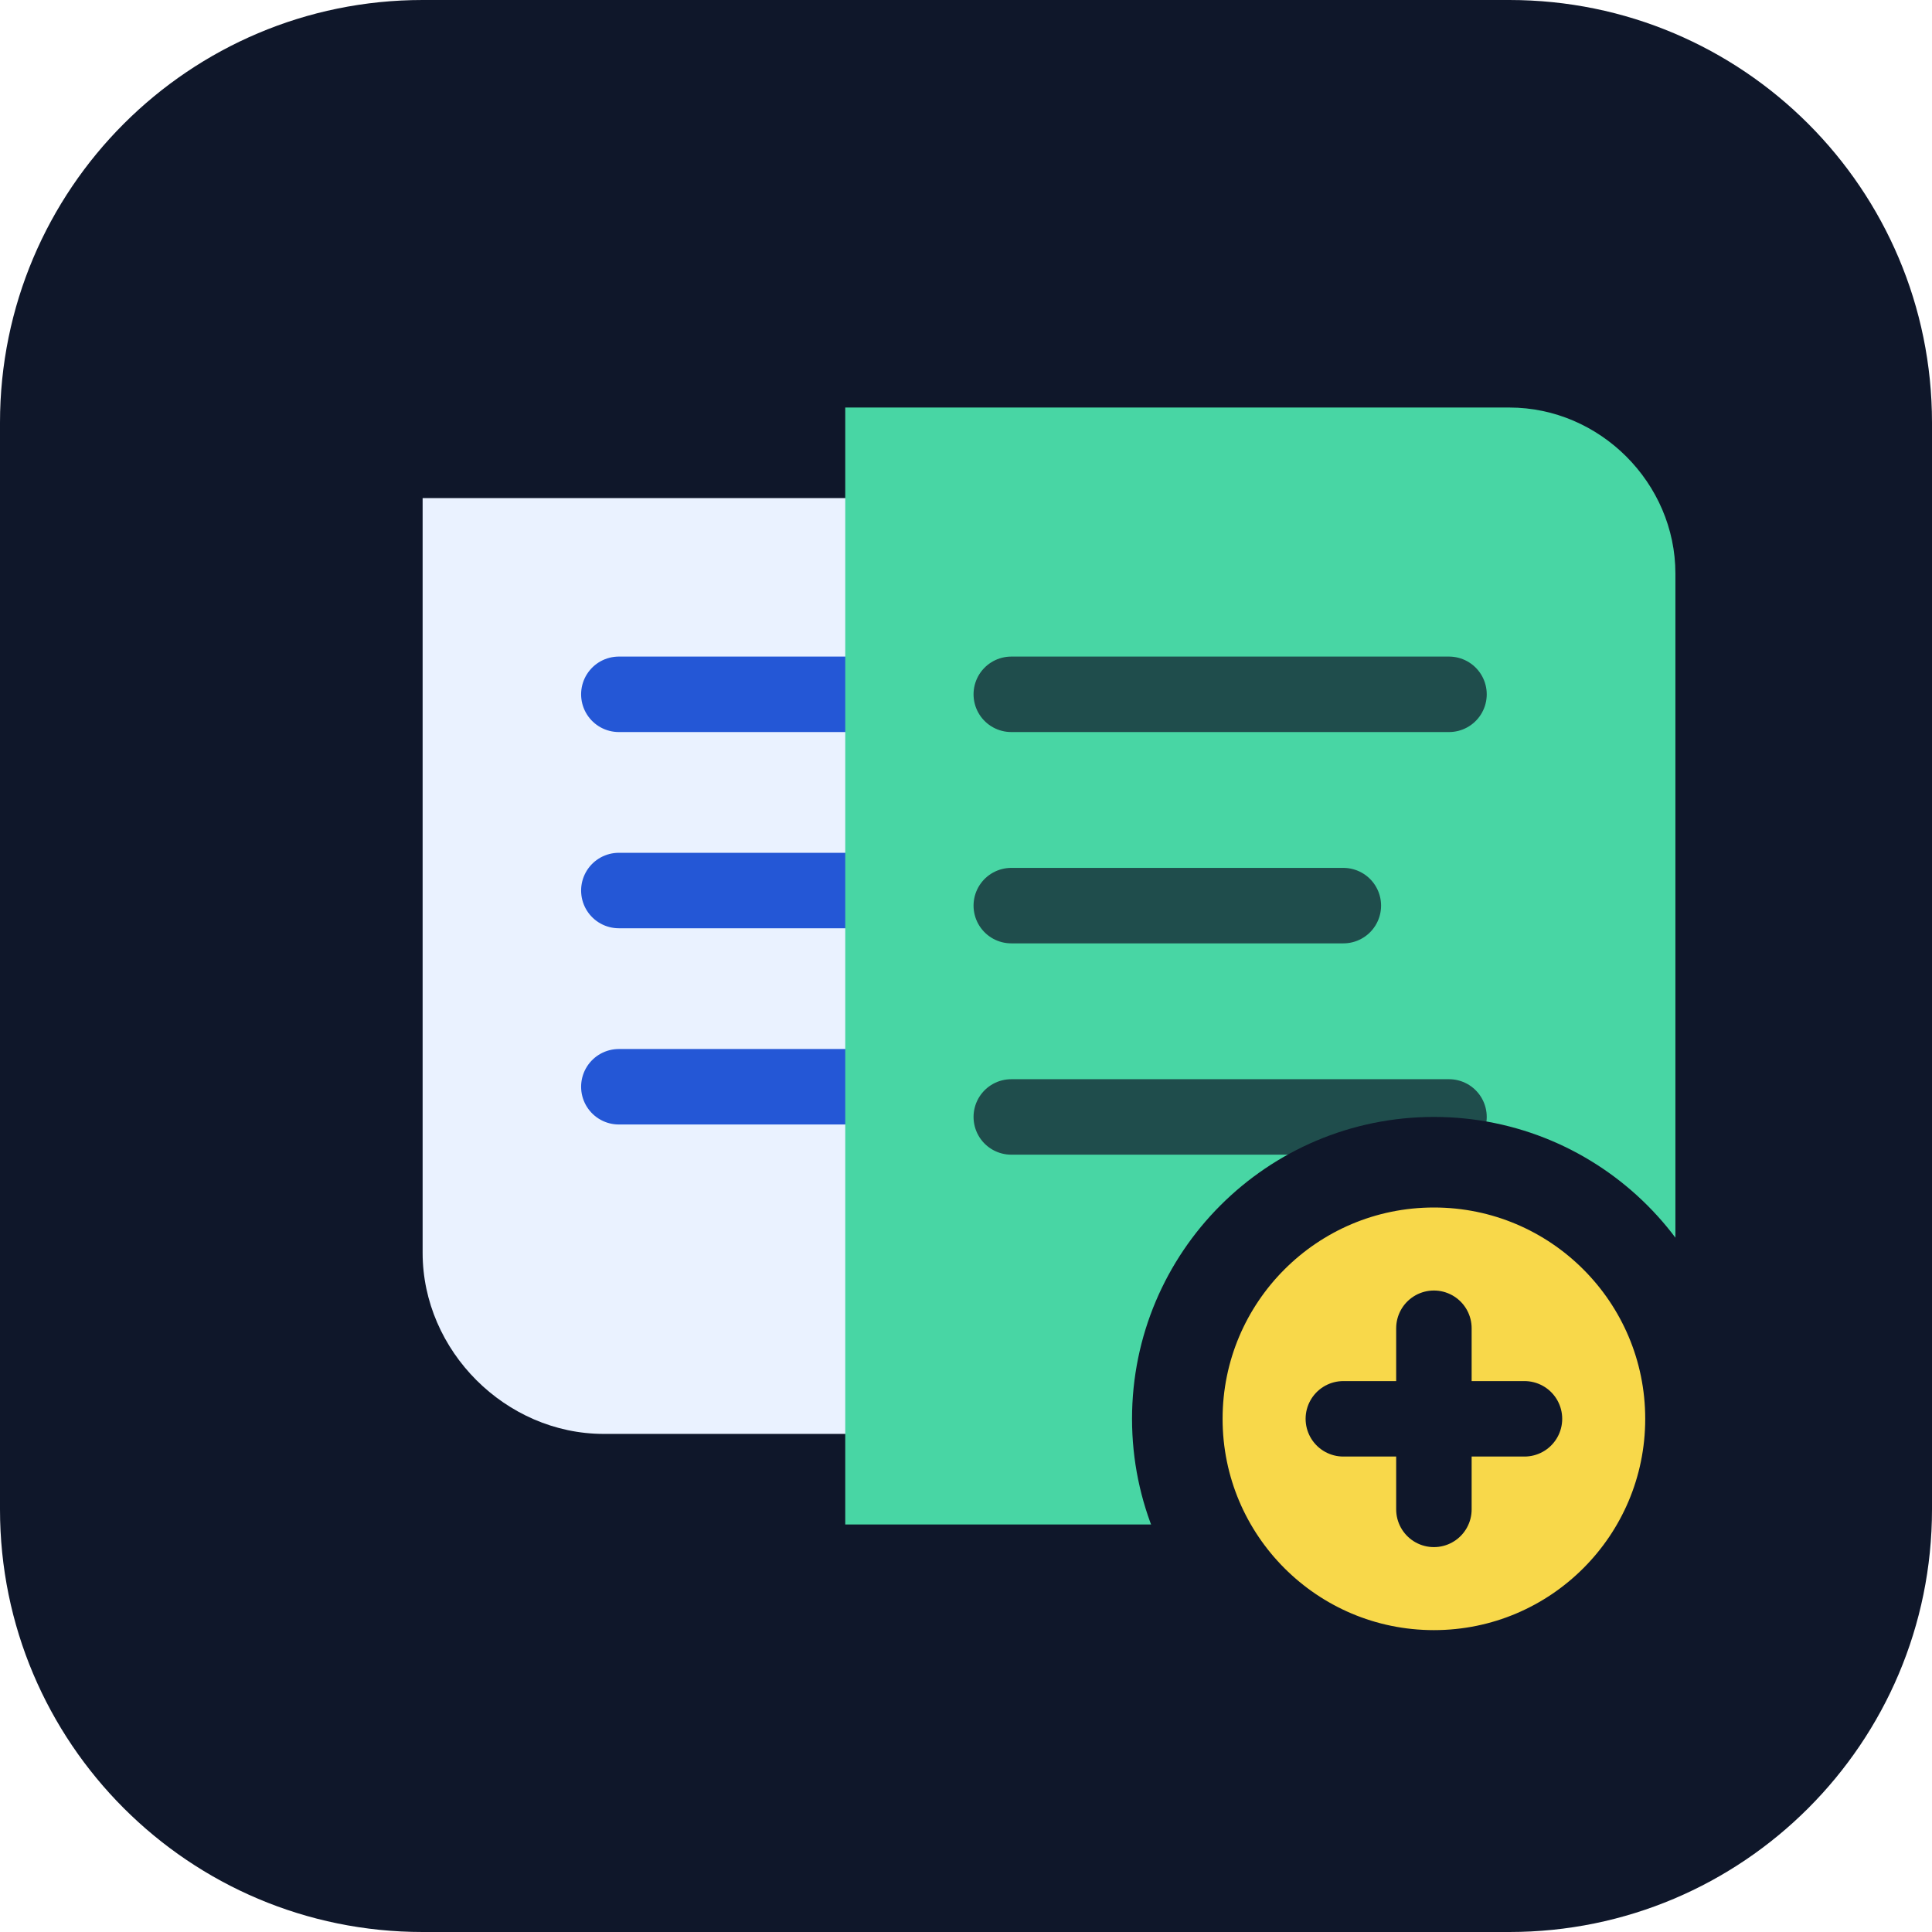
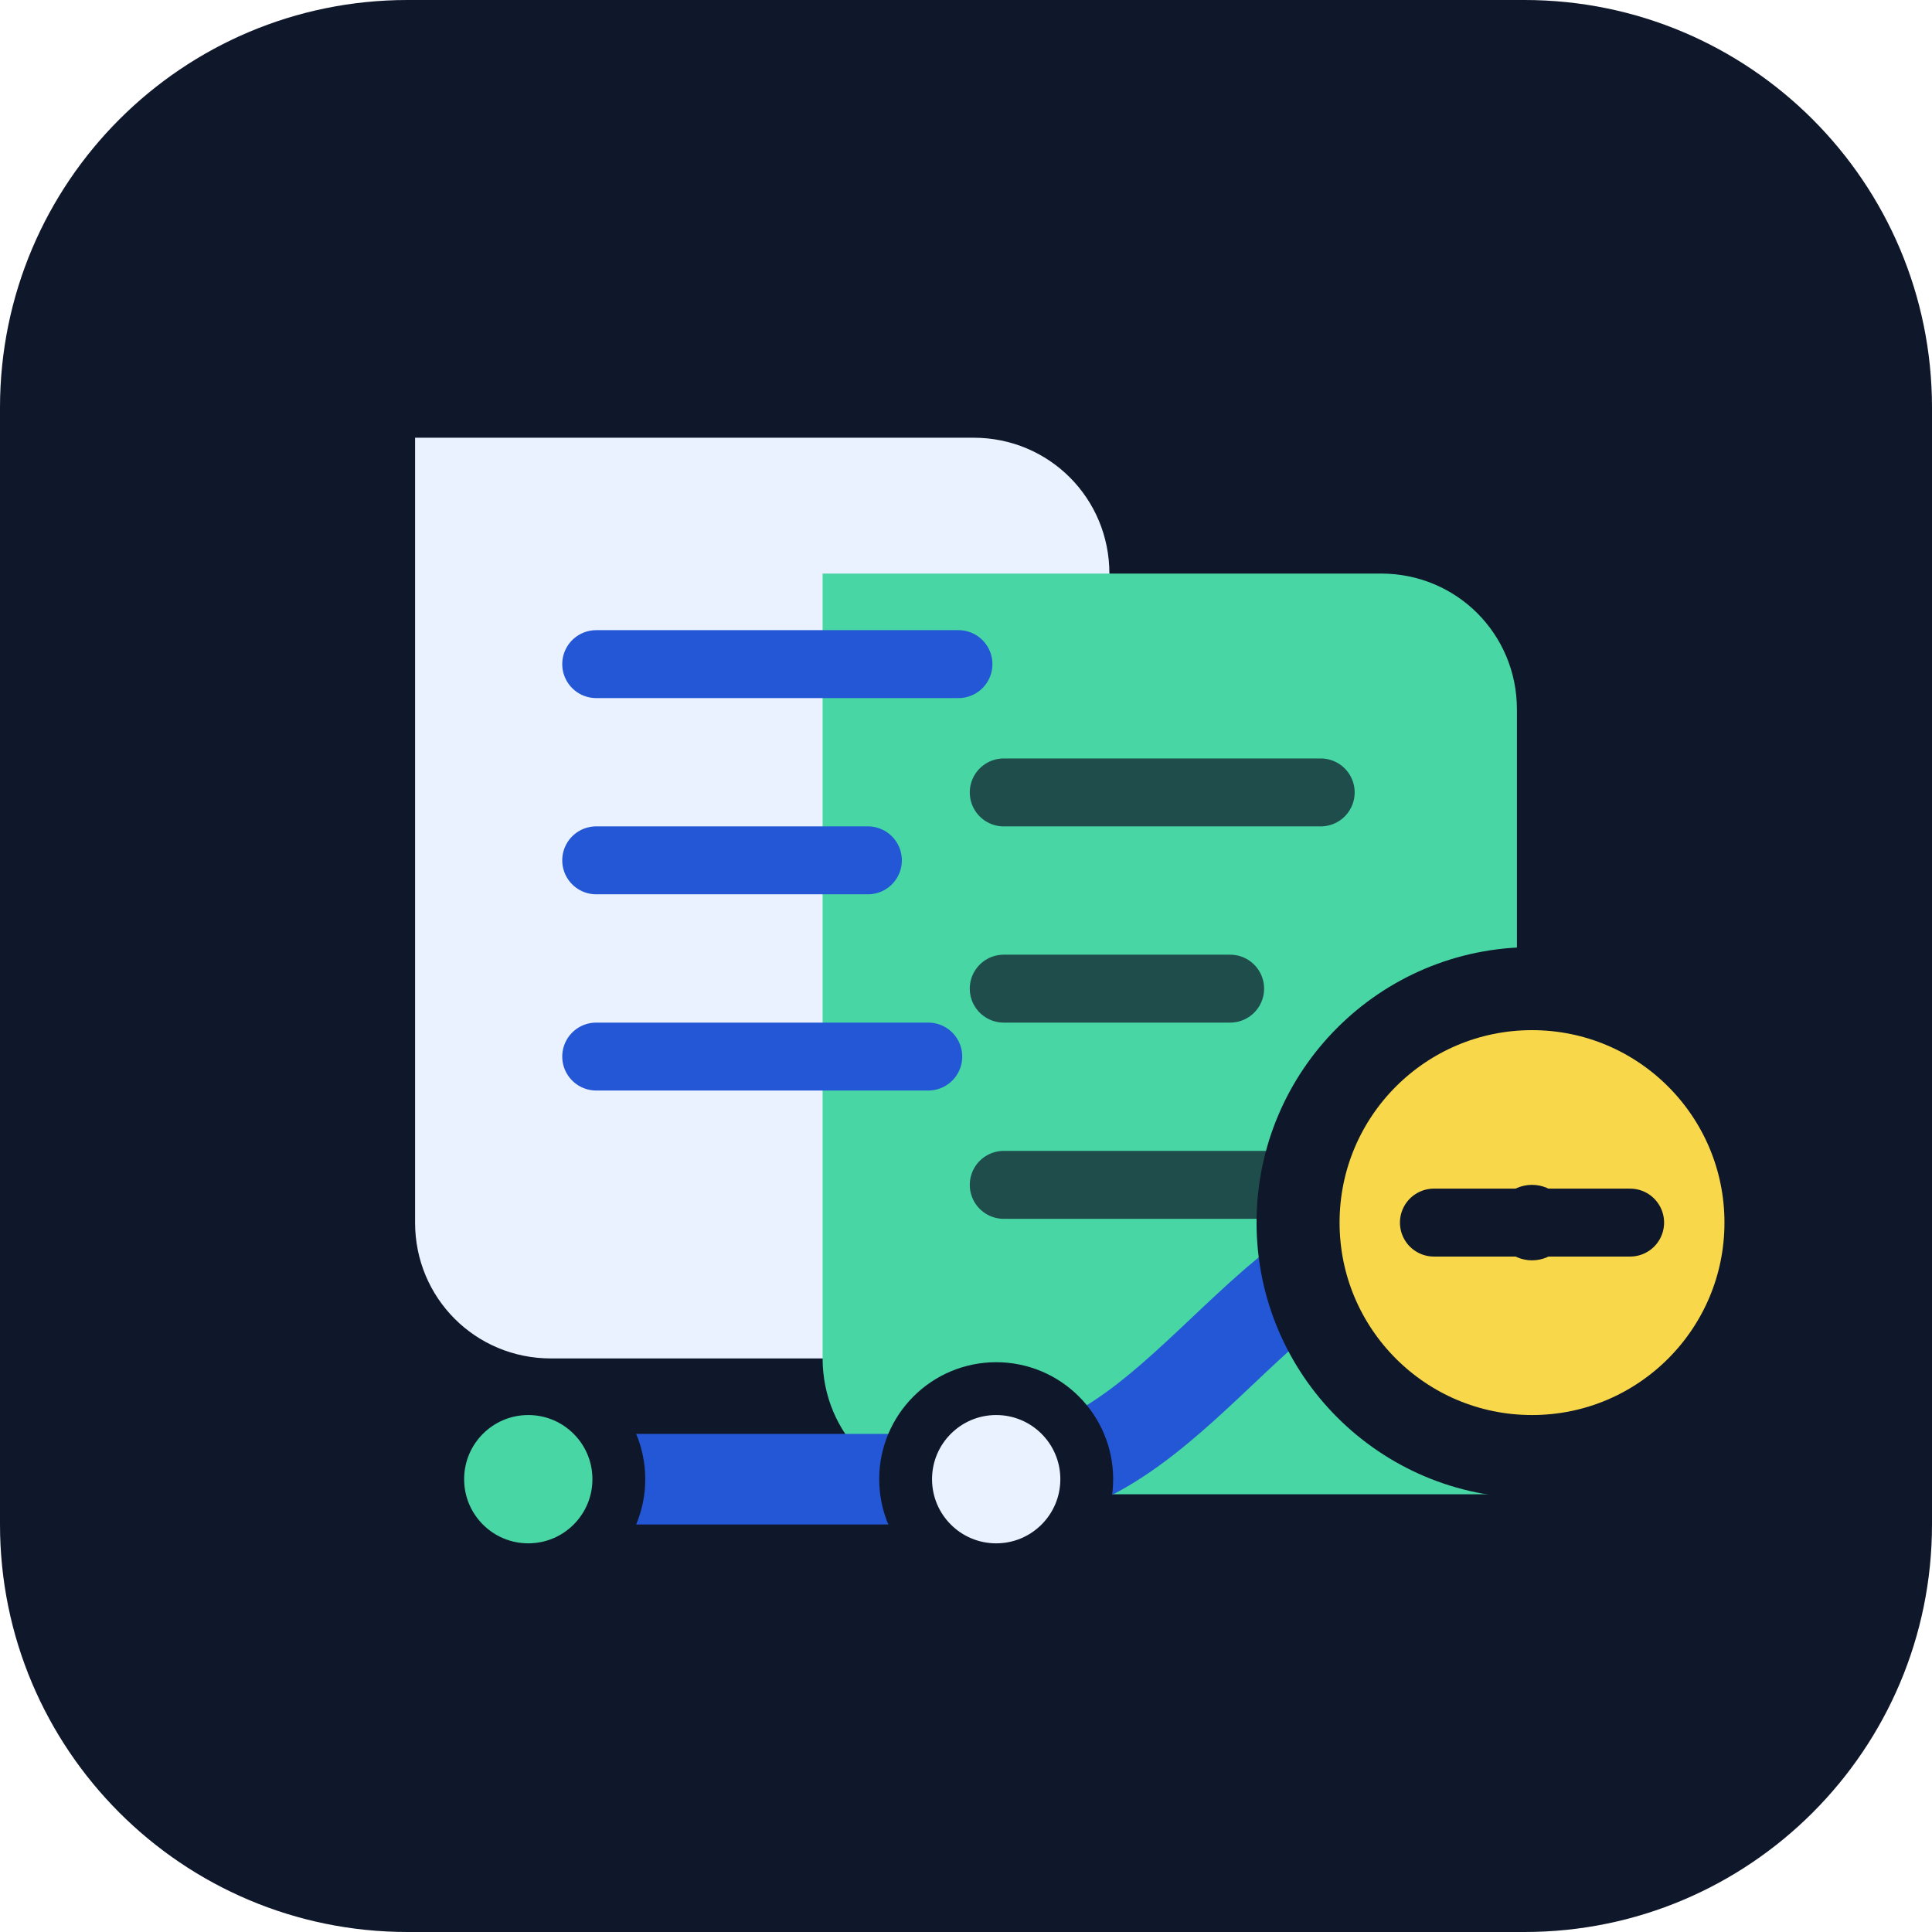
<svg xmlns="http://www.w3.org/2000/svg" width="256" height="256" viewBox="0 0 256 256" role="img" aria-label="Office MCP control mark">
-   <rect width="256" height="256" rx="56" fill="#0F172A" />
-   <path d="M56 66h96c12 0 22 10 22 22v102H80c-13 0-24-11-24-24V66Z" fill="#EAF2FF" />
-   <path d="M82 92h72M82 118h58M82 144h42" stroke="#2457D6" stroke-width="10" stroke-linecap="round" />
-   <path d="M112 54h88c12 0 22 10 22 22v104c0 12-10 22-22 22h-88V54Z" fill="#48D6A4" />
-   <path d="M134 92h58M134 120h44M134 148h58" stroke="#0F172A" stroke-width="10" stroke-linecap="round" opacity="0.72" />
-   <circle cx="190" cy="188" r="34" fill="#F8D84A" stroke="#0F172A" stroke-width="12" />
-   <path d="M178 188h24M190 176v24" stroke="#0F172A" stroke-width="10" stroke-linecap="round" />
+   <rect width="256" height="256" rx="54" fill="#0F172A" />
+   <path d="M55 58h74c10 0 18 8 18 18v104H73c-10 0-18-8-18-18V58Z" fill="#EAF2FF" />
+   <path d="M109 76h74c10 0 18 8 18 18v104h-74c-10 0-18-8-18-18V76Z" fill="#48D6A4" />
+   <path d="M79 88h48M79 114h36M79 140h44" stroke="#2457D6" stroke-width="9" stroke-linecap="round" />
+   <path d="M133 105h42M133 131h30M133 157h42" stroke="#0F172A" stroke-width="9" stroke-linecap="round" opacity="0.72" />
+   <path d="M70 196h62c24 0 36-34 60-34h15" fill="none" stroke="#2457D6" stroke-width="12" stroke-linecap="round" />
+   <circle cx="70" cy="196" r="12" fill="#48D6A4" stroke="#0F172A" stroke-width="7" />
+   <circle cx="132" cy="196" r="12" fill="#EAF2FF" stroke="#0F172A" stroke-width="7" />
+   <circle cx="203" cy="162" r="31" fill="#F8D84A" stroke="#0F172A" stroke-width="11" />
+   <path d="M190 162h26" stroke="#0F172A" stroke-width="9" stroke-linecap="round" />
+   <circle cx="203" cy="162" r="5" fill="#0F172A" />
</svg>
